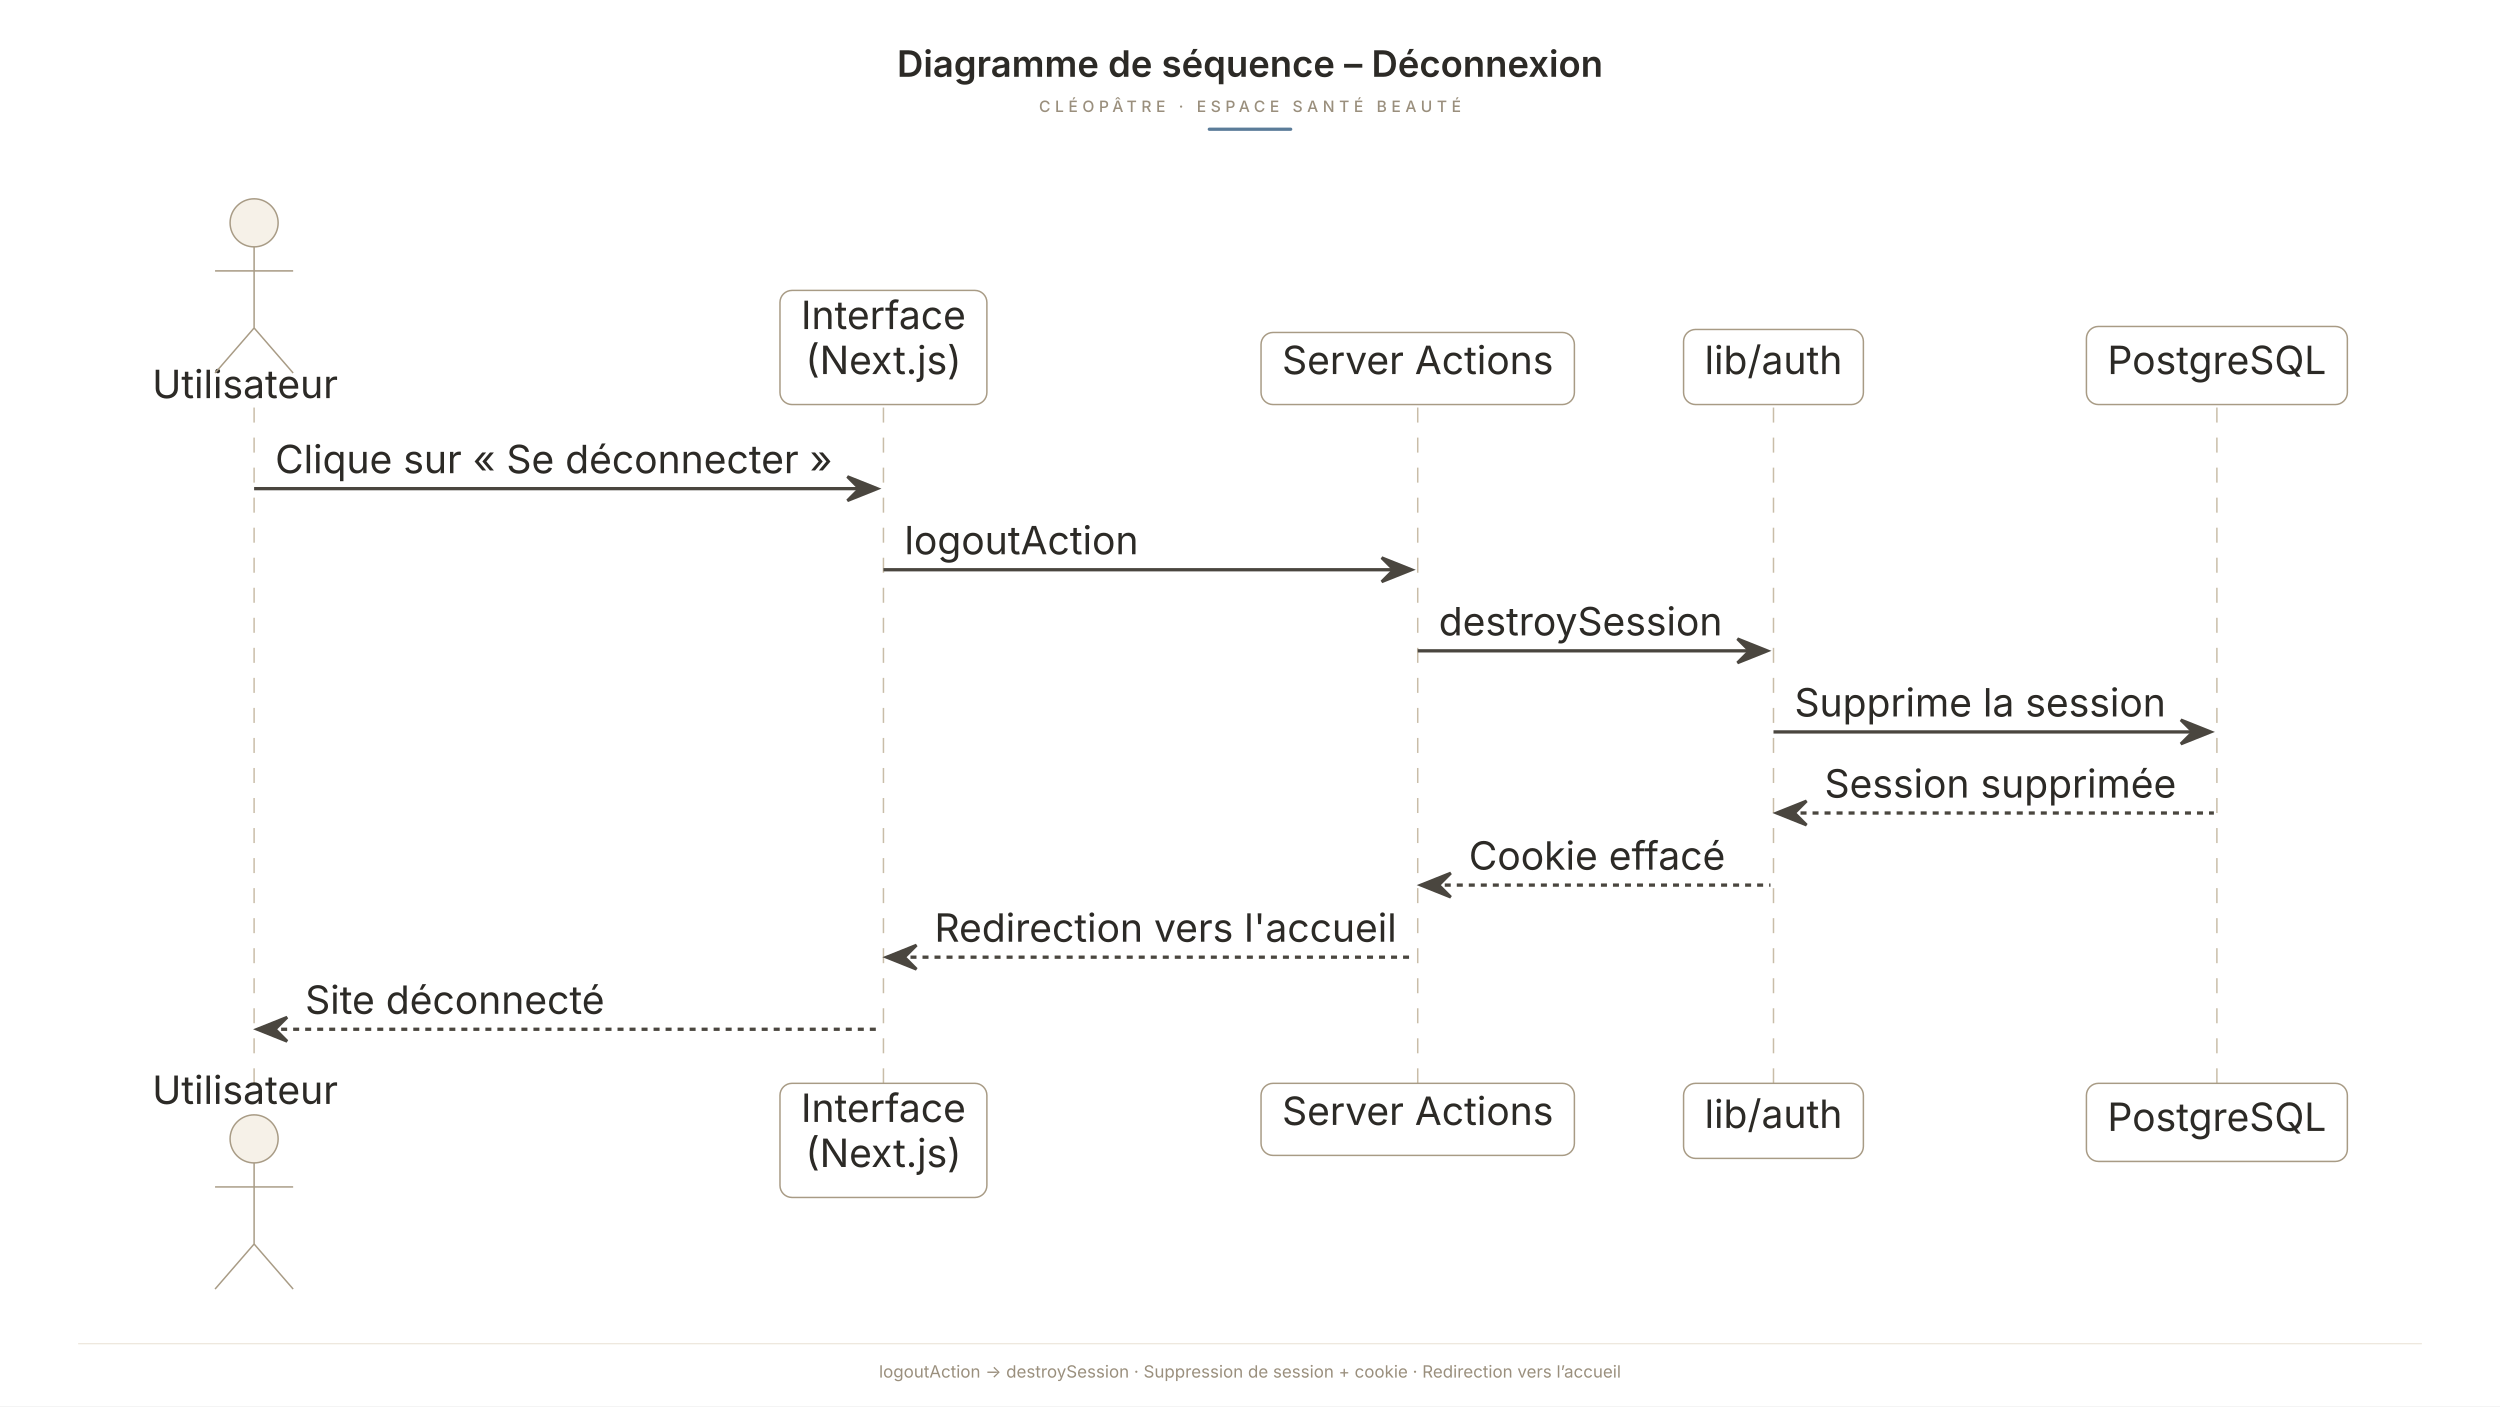
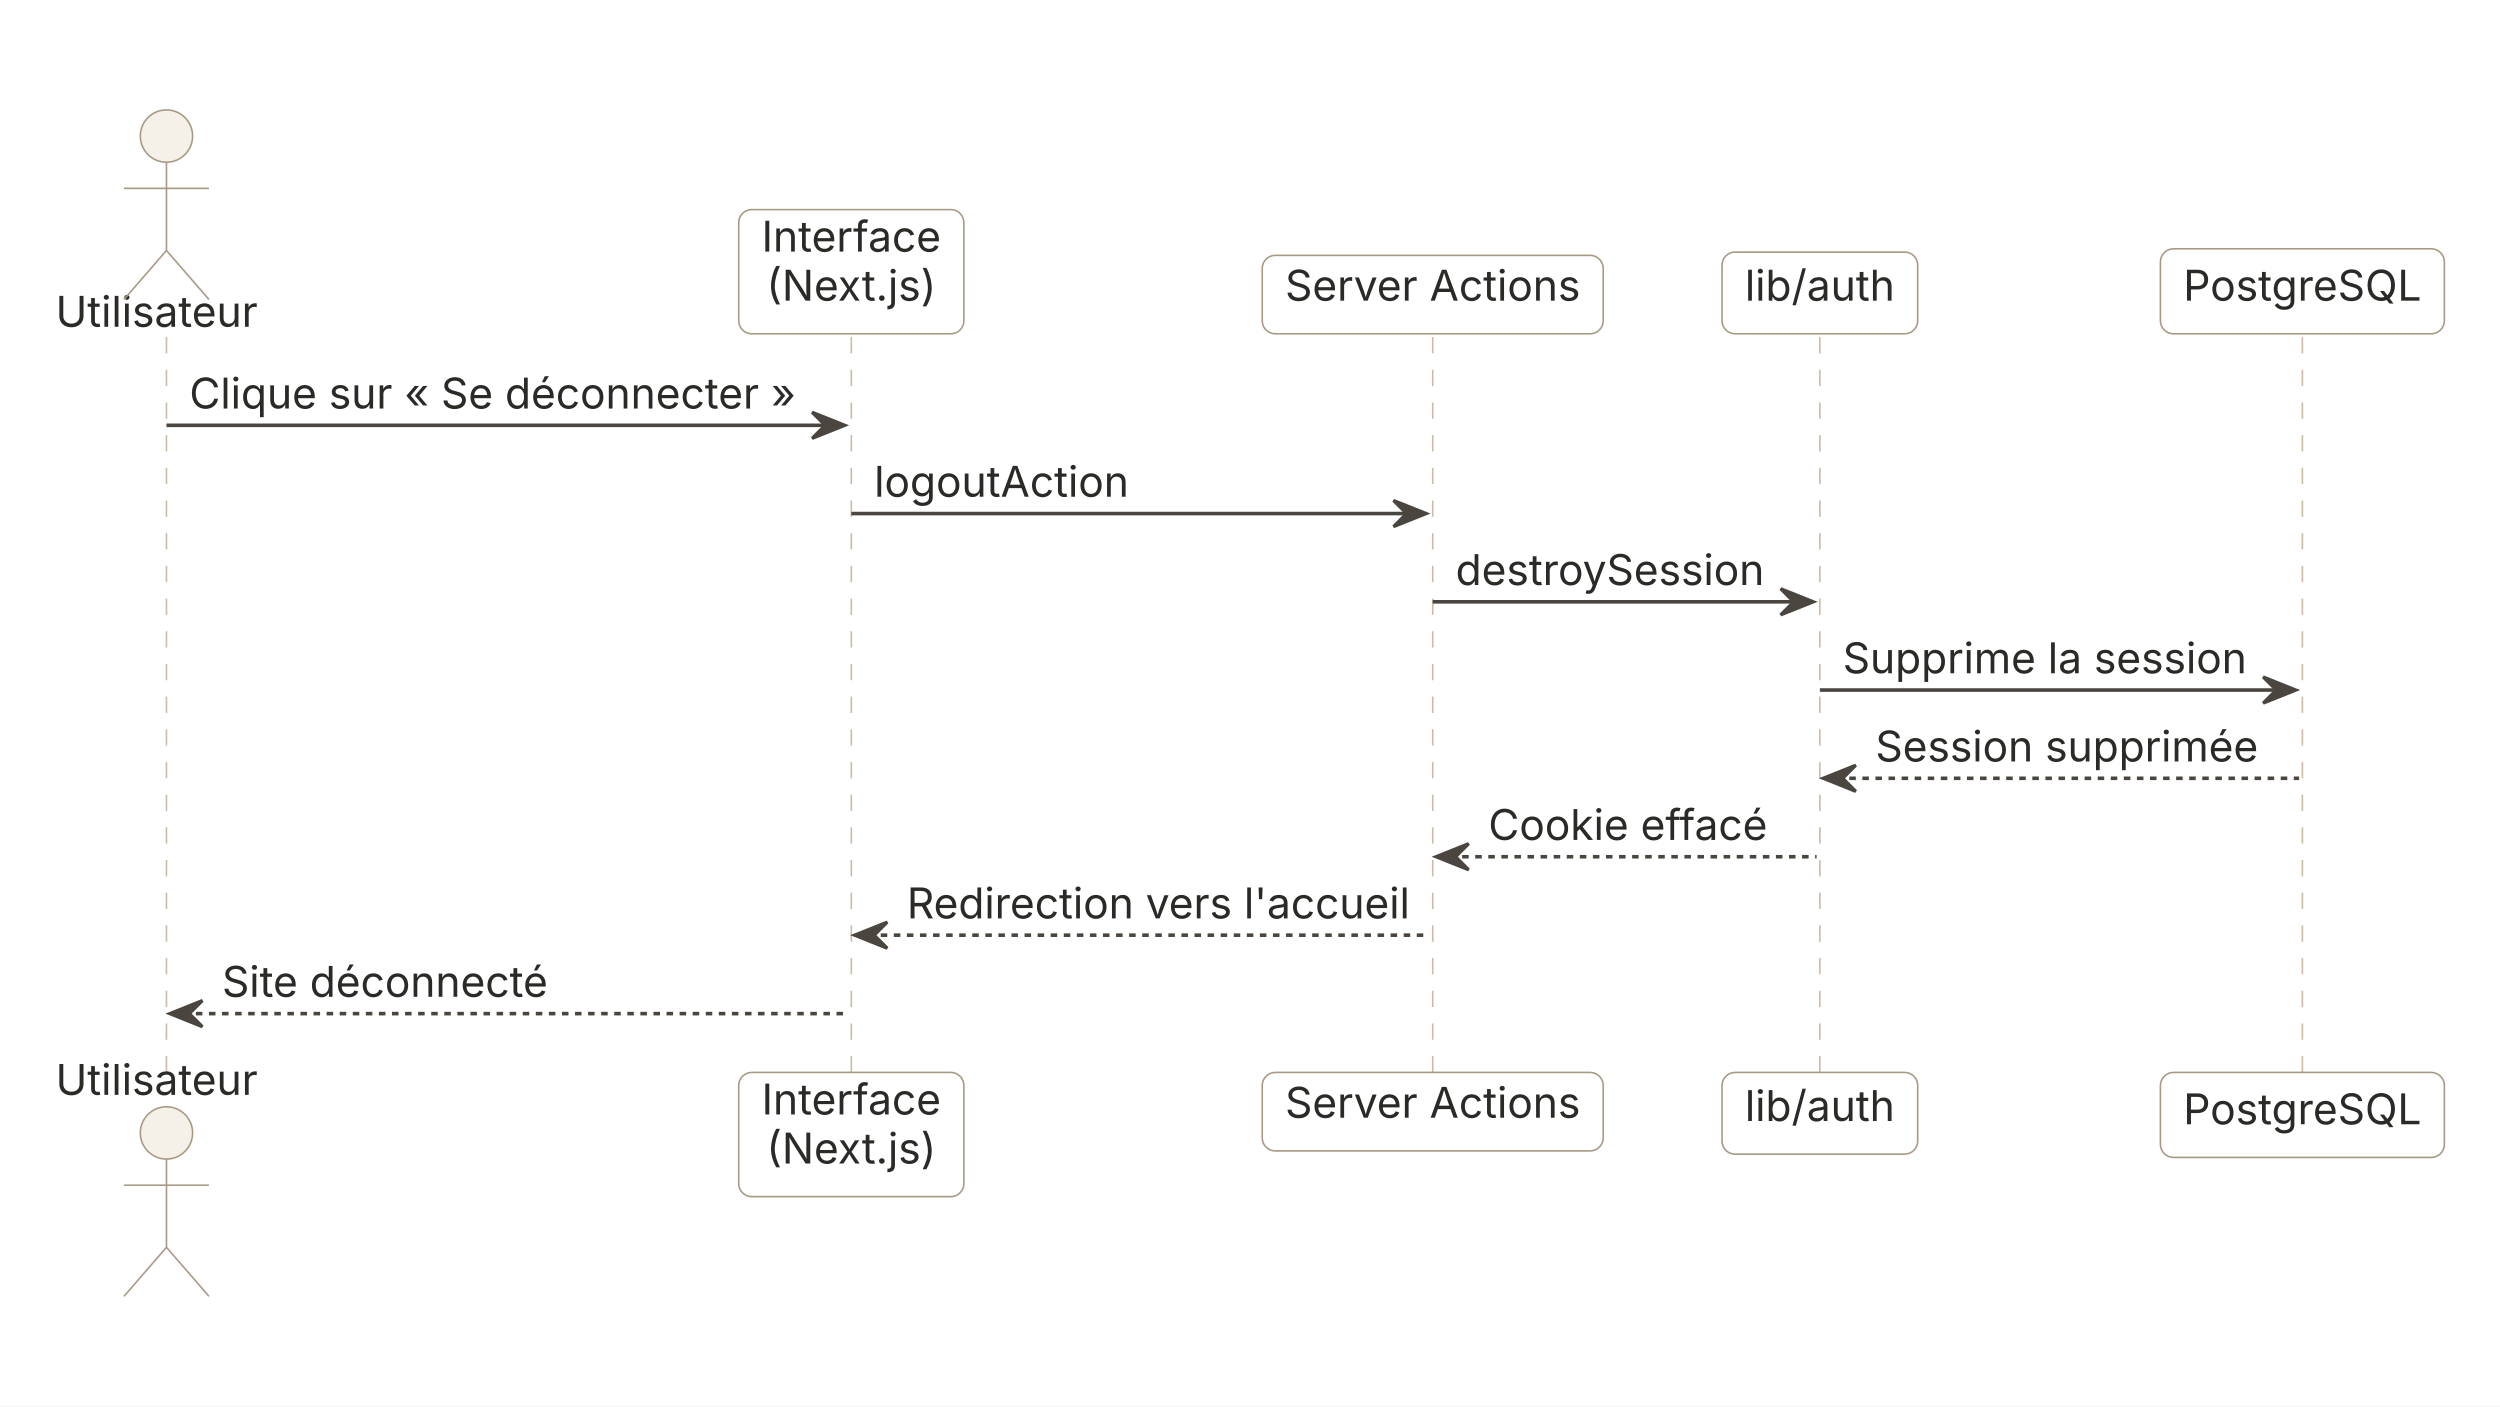
- <svg xmlns="http://www.w3.org/2000/svg" version="1.1" viewBox="0 0 3840 2160" width="3840" height="2160">
+ <svg xmlns="http://www.w3.org/2000/svg" viewBox="0 0 3840 2160" width="3840" height="2160">
  <rect x="0" y="0" width="3840" height="2160" fill="#FFFFFF" />
-   <text x="1920.0" y="118" font-family="Inter" font-size="56" font-weight="600" fill="#2C2A26" text-anchor="middle">Diagramme de séquence – Déconnexion</text>
-   <text x="1920.0" y="172" font-family="Inter" font-size="24" font-weight="500" letter-spacing="7" fill="#9A8F7D" text-anchor="middle">CLÉOPÂTRE · ESPACE SANTÉ BEAUTÉ</text>
-   <rect x="1855.0" y="196" width="130" height="5" rx="2.5" fill="#5B7C99" />
-   <g transform="translate(210.8,280.0) scale(4.6133)">
+   <g transform="translate(60.0007,60) scale(5.020241)">
    <defs />
    <g>
      <g>
-         <rect x="35.41" y="75" width="8" height="225" fill="#00000000" stroke="#00000000" stroke-width="0" />
-         <line x1="38.91" y1="75" x2="38.91" y2="300" stroke="#C9BDA8" stroke-width="0.50" stroke-dasharray="5,5" />
+         <rect x="35.48" y="91.177" width="8" height="225" fill="#00000000" stroke="#00000000" stroke-width="0" />
+         <line x1="38.98" y1="91.177" x2="38.98" y2="316.177" stroke="#C9BDA8" stroke-width="0.50" stroke-dasharray="5,5" />
      </g>
      <g>
-         <rect x="244.95" y="75" width="8" height="225" fill="#00000000" stroke="#00000000" stroke-width="0" />
-         <line x1="248.45" y1="75" x2="248.45" y2="300" stroke="#C9BDA8" stroke-width="0.50" stroke-dasharray="5,5" />
+         <rect x="245.02" y="91.177" width="8" height="225" fill="#00000000" stroke="#00000000" stroke-width="0" />
+         <line x1="248.52" y1="91.177" x2="248.52" y2="316.177" stroke="#C9BDA8" stroke-width="0.50" stroke-dasharray="5,5" />
      </g>
      <g>
-         <rect x="422.84" y="75" width="8" height="225" fill="#00000000" stroke="#00000000" stroke-width="0" />
-         <line x1="426.34" y1="75" x2="426.34" y2="300" stroke="#C9BDA8" stroke-width="0.50" stroke-dasharray="5,5" />
+         <rect x="422.91" y="91.177" width="8" height="225" fill="#00000000" stroke="#00000000" stroke-width="0" />
+         <line x1="426.41" y1="91.177" x2="426.41" y2="316.177" stroke="#C9BDA8" stroke-width="0.50" stroke-dasharray="5,5" />
      </g>
      <g>
-         <rect x="541.29" y="75" width="8" height="225" fill="#00000000" stroke="#00000000" stroke-width="0" />
-         <line x1="544.79" y1="75" x2="544.79" y2="300" stroke="#C9BDA8" stroke-width="0.50" stroke-dasharray="5,5" />
+         <rect x="541.36" y="91.177" width="8" height="225" fill="#00000000" stroke="#00000000" stroke-width="0" />
+         <line x1="544.86" y1="91.177" x2="544.86" y2="316.177" stroke="#C9BDA8" stroke-width="0.50" stroke-dasharray="5,5" />
      </g>
      <g>
-         <rect x="688.92" y="75" width="8" height="225" fill="#00000000" stroke="#00000000" stroke-width="0" />
-         <line x1="692.42" y1="75" x2="692.42" y2="300" stroke="#C9BDA8" stroke-width="0.50" stroke-dasharray="5,5" />
+         <rect x="688.99" y="91.177" width="8" height="225" fill="#00000000" stroke="#00000000" stroke-width="0" />
+         <line x1="692.49" y1="91.177" x2="692.49" y2="316.177" stroke="#C9BDA8" stroke-width="0.50" stroke-dasharray="5,5" />
      </g>
-       <text x="5" y="71.86" font-size="13" fill="#2C2A26" xml:space="preserve" style="white-space: pre" font-family="Inter">Utilisateur</text>
-       <circle cx="38.91" cy="13.50" r="8" fill="#F6F1E8" stroke="#A89B85" stroke-width="0.50" />
-       <path d="M38.91,21.50 L38.91,48.50 M25.91,29.50 L51.91,29.50 M38.91,48.50 L25.91,63.50 M38.91,48.50 L51.91,63.50" fill="#00000000" stroke="#A89B85" stroke-width="0.50" />
-       <rect x="214.00" y="36" width="68.89" height="38" rx="4" ry="4" fill="#FFFFFF" stroke="#A89B85" stroke-width="0.50" />
-       <text x="221.00" y="48.86" font-size="13" fill="#2C2A26" xml:space="preserve" style="white-space: pre" font-family="Inter">Interface</text>
-       <text x="222.49" y="63.86" font-size="13" fill="#2C2A26" xml:space="preserve" style="white-space: pre" font-family="Inter">(Next.js)</text>
-       <rect x="374.17" y="50" width="104.33" height="24" rx="4" ry="4" fill="#FFFFFF" stroke="#A89B85" stroke-width="0.50" />
-       <text x="381.17" y="63.86" font-size="13" fill="#2C2A26" xml:space="preserve" style="white-space: pre" font-family="Inter">Server Actions</text>
-       <rect x="514.85" y="49" width="59.87" height="25" rx="4" ry="4" fill="#FFFFFF" stroke="#A89B85" stroke-width="0.50" />
-       <text x="521.85" y="63.86" font-size="13" fill="#2C2A26" xml:space="preserve" style="white-space: pre" font-family="Inter">lib/auth</text>
-       <rect x="648.98" y="48" width="86.88" height="26" rx="4" ry="4" fill="#FFFFFF" stroke="#A89B85" stroke-width="0.50" />
-       <text x="655.98" y="63.86" font-size="13" fill="#2C2A26" xml:space="preserve" style="white-space: pre" font-family="Inter">PostgreSQL</text>
-       <text x="5" y="306.86" font-size="13" fill="#2C2A26" xml:space="preserve" style="white-space: pre" font-family="Inter">Utilisateur</text>
-       <circle cx="38.91" cy="318.50" r="8" fill="#F6F1E8" stroke="#A89B85" stroke-width="0.50" />
-       <path d="M38.91,326.50 L38.91,353.50 M25.91,334.50 L51.91,334.50 M38.91,353.50 L25.91,368.50 M38.91,353.50 L51.91,368.50" fill="#00000000" stroke="#A89B85" stroke-width="0.50" />
-       <rect x="214.00" y="300" width="68.89" height="38" rx="4" ry="4" fill="#FFFFFF" stroke="#A89B85" stroke-width="0.50" />
-       <text x="221.00" y="312.86" font-size="13" fill="#2C2A26" xml:space="preserve" style="white-space: pre" font-family="Inter">Interface</text>
-       <text x="222.49" y="327.86" font-size="13" fill="#2C2A26" xml:space="preserve" style="white-space: pre" font-family="Inter">(Next.js)</text>
-       <rect x="374.17" y="300" width="104.33" height="24" rx="4" ry="4" fill="#FFFFFF" stroke="#A89B85" stroke-width="0.50" />
-       <text x="381.17" y="313.86" font-size="13" fill="#2C2A26" xml:space="preserve" style="white-space: pre" font-family="Inter">Server Actions</text>
-       <rect x="514.85" y="300" width="59.87" height="25" rx="4" ry="4" fill="#FFFFFF" stroke="#A89B85" stroke-width="0.50" />
-       <text x="521.85" y="314.86" font-size="13" fill="#2C2A26" xml:space="preserve" style="white-space: pre" font-family="Inter">lib/auth</text>
-       <rect x="648.98" y="300" width="86.88" height="26" rx="4" ry="4" fill="#FFFFFF" stroke="#A89B85" stroke-width="0.50" />
-       <text x="655.98" y="315.86" font-size="13" fill="#2C2A26" xml:space="preserve" style="white-space: pre" font-family="Inter">PostgreSQL</text>
-       <polygon points="236.45,98 246.45,102 236.45,106 240.45,102" fill="#4A463F" stroke="#4A463F" stroke-width="1" />
-       <line x1="38.91" y1="102" x2="242.45" y2="102" stroke="#4A463F" stroke-width="1.10" />
-       <text x="45.91" y="96.86" font-size="13" fill="#2C2A26" xml:space="preserve" style="white-space: pre" font-family="Inter">Clique sur « Se déconnecter »</text>
-       <polygon points="414.34,125 424.34,129 414.34,133 418.34,129" fill="#4A463F" stroke="#4A463F" stroke-width="1" />
-       <line x1="248.45" y1="129" x2="420.34" y2="129" stroke="#4A463F" stroke-width="1.10" />
-       <text x="255.45" y="123.86" font-size="13" fill="#2C2A26" xml:space="preserve" style="white-space: pre" font-family="Inter">logoutAction</text>
-       <polygon points="532.79,152 542.79,156 532.79,160 536.79,156" fill="#4A463F" stroke="#4A463F" stroke-width="1" />
-       <line x1="426.34" y1="156" x2="538.79" y2="156" stroke="#4A463F" stroke-width="1.10" />
-       <text x="433.34" y="150.86" font-size="13" fill="#2C2A26" xml:space="preserve" style="white-space: pre" font-family="Inter">destroySession</text>
-       <polygon points="680.42,179 690.42,183 680.42,187 684.42,183" fill="#4A463F" stroke="#4A463F" stroke-width="1" />
-       <line x1="544.79" y1="183" x2="686.42" y2="183" stroke="#4A463F" stroke-width="1.10" />
-       <text x="551.79" y="177.86" font-size="13" fill="#2C2A26" xml:space="preserve" style="white-space: pre" font-family="Inter">Supprime la session</text>
-       <polygon points="555.79,206 545.79,210 555.79,214 551.79,210" fill="#4A463F" stroke="#4A463F" stroke-width="1" />
-       <line x1="549.79" y1="210" x2="691.42" y2="210" stroke="#4A463F" stroke-width="1.10" stroke-dasharray="2,2" />
-       <text x="561.79" y="204.86" font-size="13" fill="#2C2A26" xml:space="preserve" style="white-space: pre" font-family="Inter">Session supprimée</text>
-       <polygon points="437.34,230 427.34,234 437.34,238 433.34,234" fill="#4A463F" stroke="#4A463F" stroke-width="1" />
-       <line x1="431.34" y1="234" x2="543.79" y2="234" stroke="#4A463F" stroke-width="1.10" stroke-dasharray="2,2" />
-       <text x="443.34" y="228.86" font-size="13" fill="#2C2A26" xml:space="preserve" style="white-space: pre" font-family="Inter">Cookie effacé</text>
-       <polygon points="259.45,254 249.45,258 259.45,262 255.45,258" fill="#4A463F" stroke="#4A463F" stroke-width="1" />
-       <line x1="253.45" y1="258" x2="425.34" y2="258" stroke="#4A463F" stroke-width="1.10" stroke-dasharray="2,2" />
-       <text x="265.45" y="252.86" font-size="13" fill="#2C2A26" xml:space="preserve" style="white-space: pre" font-family="Inter">Redirection vers l'accueil</text>
-       <polygon points="49.91,278 39.91,282 49.91,286 45.91,282" fill="#4A463F" stroke="#4A463F" stroke-width="1" />
-       <line x1="43.91" y1="282" x2="247.45" y2="282" stroke="#4A463F" stroke-width="1.10" stroke-dasharray="2,2" />
-       <text x="55.91" y="276.86" font-size="13" fill="#2C2A26" xml:space="preserve" style="white-space: pre" font-family="Inter">Site déconnecté</text>
+       <text x="5.07" y="88.037" font-size="13" fill="#2C2A26" xml:space="preserve" style="white-space: pre" font-family="Inter">Utilisateur</text>
+       <circle cx="38.98" cy="29.677" r="8" fill="#F6F1E8" stroke="#A89B85" stroke-width="0.50" />
+       <path d="M38.98,37.677 L38.98,64.677 M25.98,45.677 L51.98,45.677 M38.98,64.677 L25.98,79.677 M38.98,64.677 L51.98,79.677" fill="#00000000" stroke="#A89B85" stroke-width="0.50" />
+       <rect x="214.07" y="52.177" width="68.89" height="38" rx="4" ry="4" fill="#FFFFFF" stroke="#A89B85" stroke-width="0.50" />
+       <text x="221.07" y="65.037" font-size="13" fill="#2C2A26" xml:space="preserve" style="white-space: pre" font-family="Inter">Interface</text>
+       <text x="222.56" y="80.037" font-size="13" fill="#2C2A26" xml:space="preserve" style="white-space: pre" font-family="Inter">(Next.js)</text>
+       <rect x="374.24" y="66.177" width="104.33" height="24" rx="4" ry="4" fill="#FFFFFF" stroke="#A89B85" stroke-width="0.50" />
+       <text x="381.24" y="80.037" font-size="13" fill="#2C2A26" xml:space="preserve" style="white-space: pre" font-family="Inter">Server Actions</text>
+       <rect x="514.92" y="65.177" width="59.87" height="25" rx="4" ry="4" fill="#FFFFFF" stroke="#A89B85" stroke-width="0.50" />
+       <text x="521.92" y="80.037" font-size="13" fill="#2C2A26" xml:space="preserve" style="white-space: pre" font-family="Inter">lib/auth</text>
+       <rect x="649.05" y="64.177" width="86.88" height="26" rx="4" ry="4" fill="#FFFFFF" stroke="#A89B85" stroke-width="0.50" />
+       <text x="656.05" y="80.037" font-size="13" fill="#2C2A26" xml:space="preserve" style="white-space: pre" font-family="Inter">PostgreSQL</text>
+       <text x="5.07" y="323.037" font-size="13" fill="#2C2A26" xml:space="preserve" style="white-space: pre" font-family="Inter">Utilisateur</text>
+       <circle cx="38.98" cy="334.677" r="8" fill="#F6F1E8" stroke="#A89B85" stroke-width="0.50" />
+       <path d="M38.98,342.677 L38.98,369.677 M25.98,350.677 L51.98,350.677 M38.98,369.677 L25.98,384.677 M38.98,369.677 L51.98,384.677" fill="#00000000" stroke="#A89B85" stroke-width="0.50" />
+       <rect x="214.07" y="316.177" width="68.89" height="38" rx="4" ry="4" fill="#FFFFFF" stroke="#A89B85" stroke-width="0.50" />
+       <text x="221.07" y="329.037" font-size="13" fill="#2C2A26" xml:space="preserve" style="white-space: pre" font-family="Inter">Interface</text>
+       <text x="222.56" y="344.037" font-size="13" fill="#2C2A26" xml:space="preserve" style="white-space: pre" font-family="Inter">(Next.js)</text>
+       <rect x="374.24" y="316.177" width="104.33" height="24" rx="4" ry="4" fill="#FFFFFF" stroke="#A89B85" stroke-width="0.50" />
+       <text x="381.24" y="330.037" font-size="13" fill="#2C2A26" xml:space="preserve" style="white-space: pre" font-family="Inter">Server Actions</text>
+       <rect x="514.92" y="316.177" width="59.87" height="25" rx="4" ry="4" fill="#FFFFFF" stroke="#A89B85" stroke-width="0.50" />
+       <text x="521.92" y="331.037" font-size="13" fill="#2C2A26" xml:space="preserve" style="white-space: pre" font-family="Inter">lib/auth</text>
+       <rect x="649.05" y="316.177" width="86.88" height="26" rx="4" ry="4" fill="#FFFFFF" stroke="#A89B85" stroke-width="0.50" />
+       <text x="656.05" y="332.037" font-size="13" fill="#2C2A26" xml:space="preserve" style="white-space: pre" font-family="Inter">PostgreSQL</text>
+       <polygon points="236.52,114.177 246.52,118.177 236.52,122.177 240.52,118.177" fill="#4A463F" stroke="#4A463F" stroke-width="1" />
+       <line x1="38.98" y1="118.177" x2="242.52" y2="118.177" stroke="#4A463F" stroke-width="1.10" />
+       <text x="45.98" y="113.037" font-size="13" fill="#2C2A26" xml:space="preserve" style="white-space: pre" font-family="Inter">Clique sur « Se déconnecter »</text>
+       <polygon points="414.41,141.177 424.41,145.177 414.41,149.177 418.41,145.177" fill="#4A463F" stroke="#4A463F" stroke-width="1" />
+       <line x1="248.52" y1="145.177" x2="420.41" y2="145.177" stroke="#4A463F" stroke-width="1.10" />
+       <text x="255.52" y="140.037" font-size="13" fill="#2C2A26" xml:space="preserve" style="white-space: pre" font-family="Inter">logoutAction</text>
+       <polygon points="532.86,168.177 542.86,172.177 532.86,176.177 536.86,172.177" fill="#4A463F" stroke="#4A463F" stroke-width="1" />
+       <line x1="426.41" y1="172.177" x2="538.86" y2="172.177" stroke="#4A463F" stroke-width="1.10" />
+       <text x="433.41" y="167.037" font-size="13" fill="#2C2A26" xml:space="preserve" style="white-space: pre" font-family="Inter">destroySession</text>
+       <polygon points="680.49,195.177 690.49,199.177 680.49,203.177 684.49,199.177" fill="#4A463F" stroke="#4A463F" stroke-width="1" />
+       <line x1="544.86" y1="199.177" x2="686.49" y2="199.177" stroke="#4A463F" stroke-width="1.10" />
+       <text x="551.86" y="194.037" font-size="13" fill="#2C2A26" xml:space="preserve" style="white-space: pre" font-family="Inter">Supprime la session</text>
+       <polygon points="555.86,222.177 545.86,226.177 555.86,230.177 551.86,226.177" fill="#4A463F" stroke="#4A463F" stroke-width="1" />
+       <line x1="549.86" y1="226.177" x2="691.49" y2="226.177" stroke="#4A463F" stroke-width="1.10" stroke-dasharray="2,2" />
+       <text x="561.86" y="221.037" font-size="13" fill="#2C2A26" xml:space="preserve" style="white-space: pre" font-family="Inter">Session supprimée</text>
+       <polygon points="437.41,246.177 427.41,250.177 437.41,254.177 433.41,250.177" fill="#4A463F" stroke="#4A463F" stroke-width="1" />
+       <line x1="431.41" y1="250.177" x2="543.86" y2="250.177" stroke="#4A463F" stroke-width="1.10" stroke-dasharray="2,2" />
+       <text x="443.41" y="245.037" font-size="13" fill="#2C2A26" xml:space="preserve" style="white-space: pre" font-family="Inter">Cookie effacé</text>
+       <polygon points="259.52,270.177 249.52,274.177 259.52,278.177 255.52,274.177" fill="#4A463F" stroke="#4A463F" stroke-width="1" />
+       <line x1="253.52" y1="274.177" x2="425.41" y2="274.177" stroke="#4A463F" stroke-width="1.10" stroke-dasharray="2,2" />
+       <text x="265.52" y="269.037" font-size="13" fill="#2C2A26" xml:space="preserve" style="white-space: pre" font-family="Inter">Redirection vers l'accueil</text>
+       <polygon points="49.98,294.177 39.98,298.177 49.98,302.177 45.98,298.177" fill="#4A463F" stroke="#4A463F" stroke-width="1" />
+       <line x1="43.98" y1="298.177" x2="247.52" y2="298.177" stroke="#4A463F" stroke-width="1.10" stroke-dasharray="2,2" />
+       <text x="55.98" y="293.037" font-size="13" fill="#2C2A26" xml:space="preserve" style="white-space: pre" font-family="Inter">Site déconnecté</text>
    </g>
  </g>
-   <line x1="120" y1="2064" x2="3720" y2="2064" stroke="#E8E0D2" stroke-width="1.5" />
-   <text x="1920.0" y="2116" font-family="Inter" font-size="26" fill="#9A8F7D" text-anchor="middle">logoutAction → destroySession    ·    Suppression de session + cookie    ·    Redirection vers l’accueil</text>
</svg>
